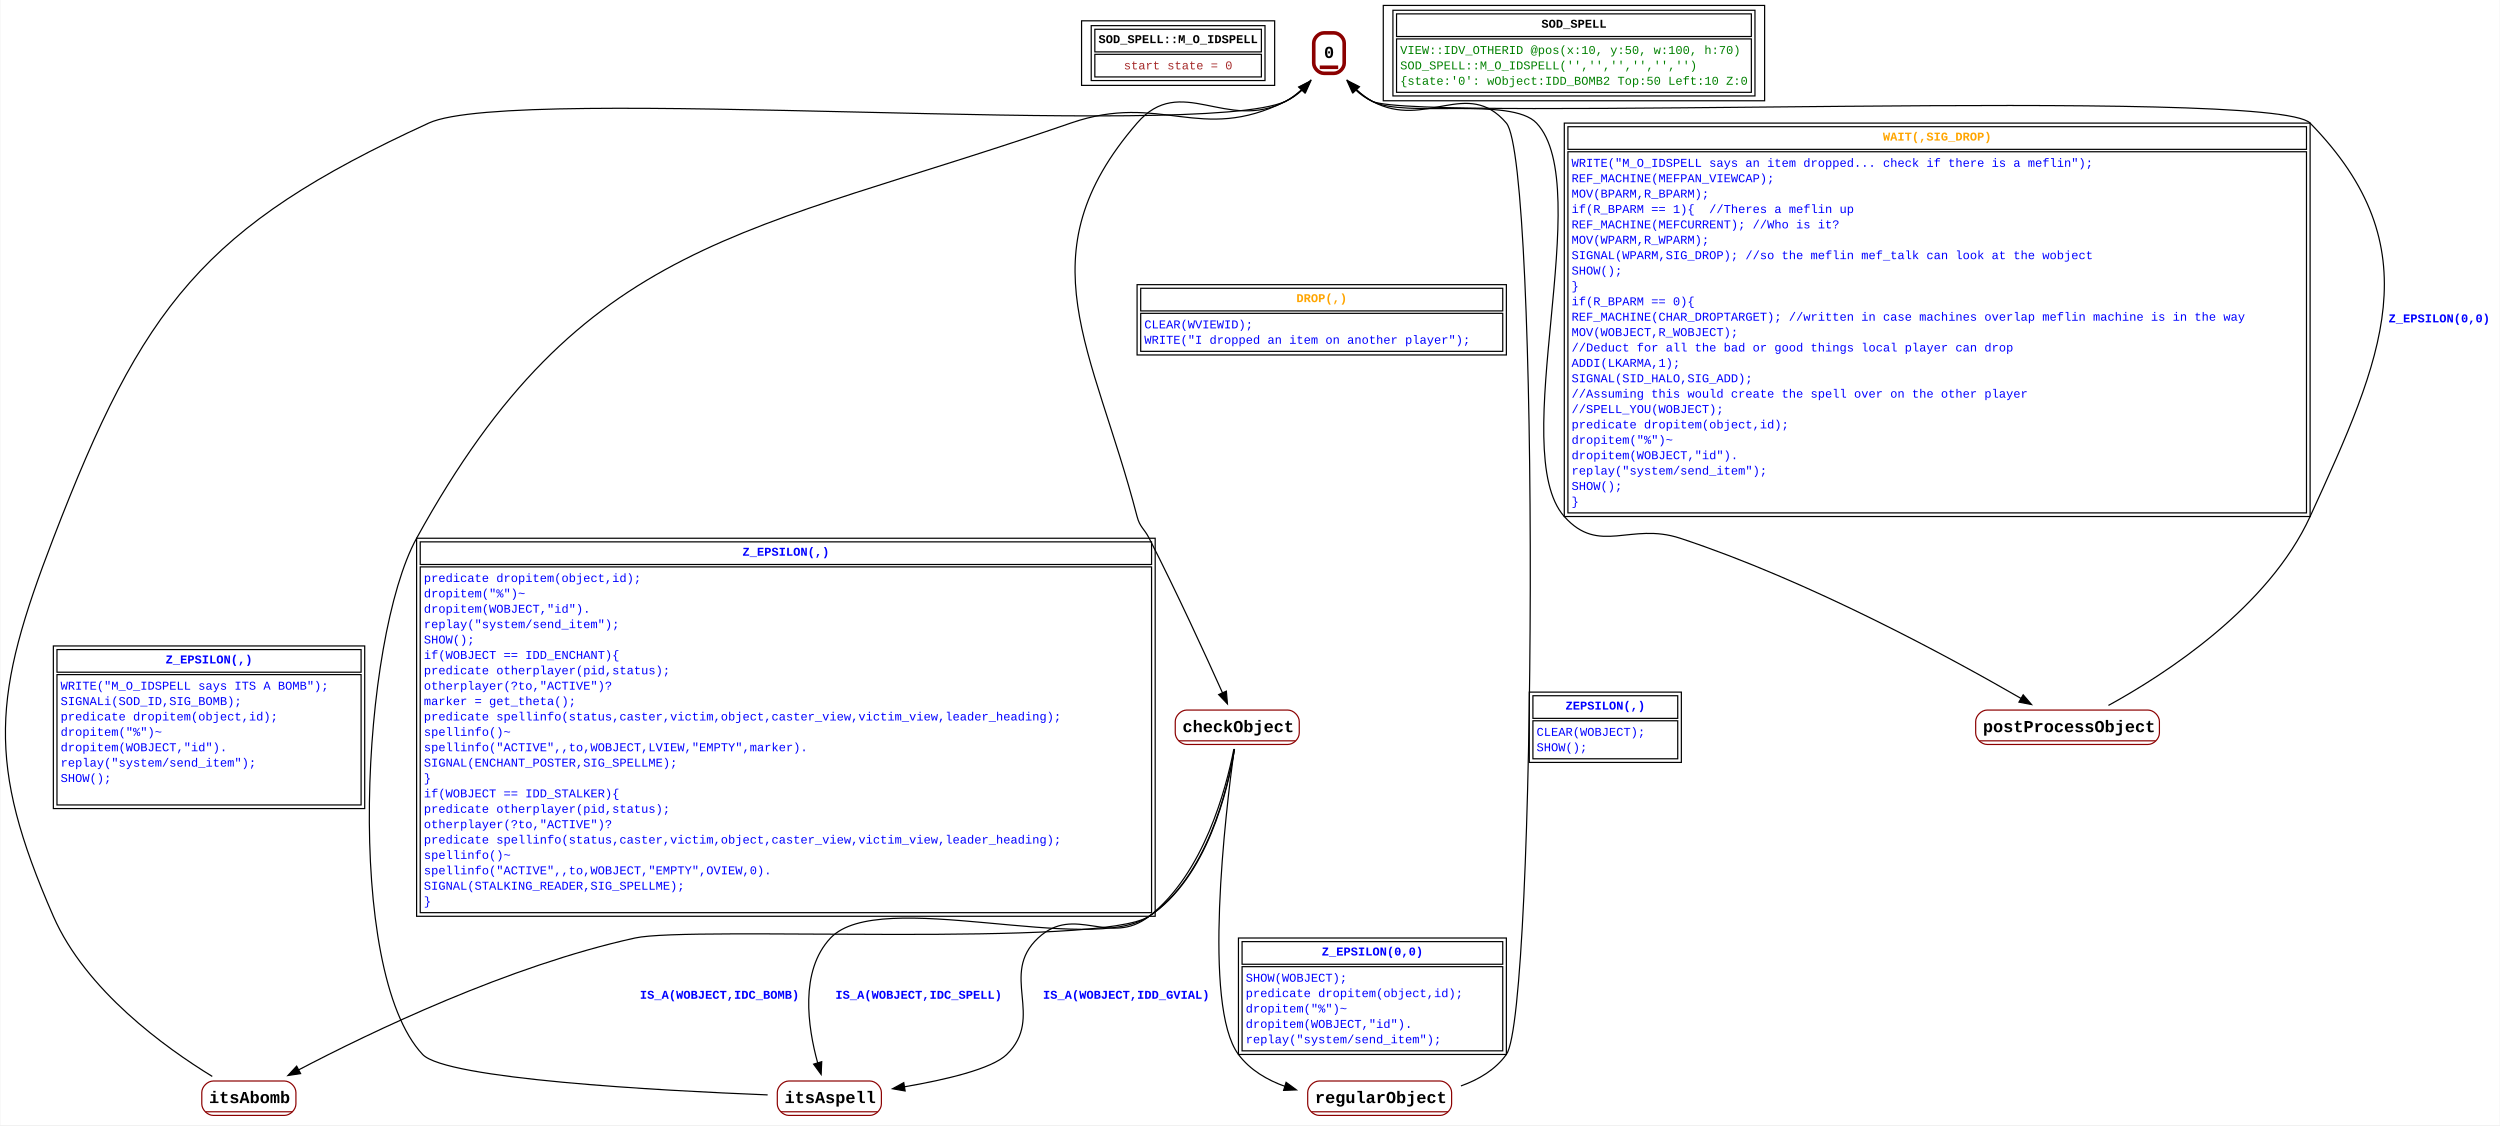
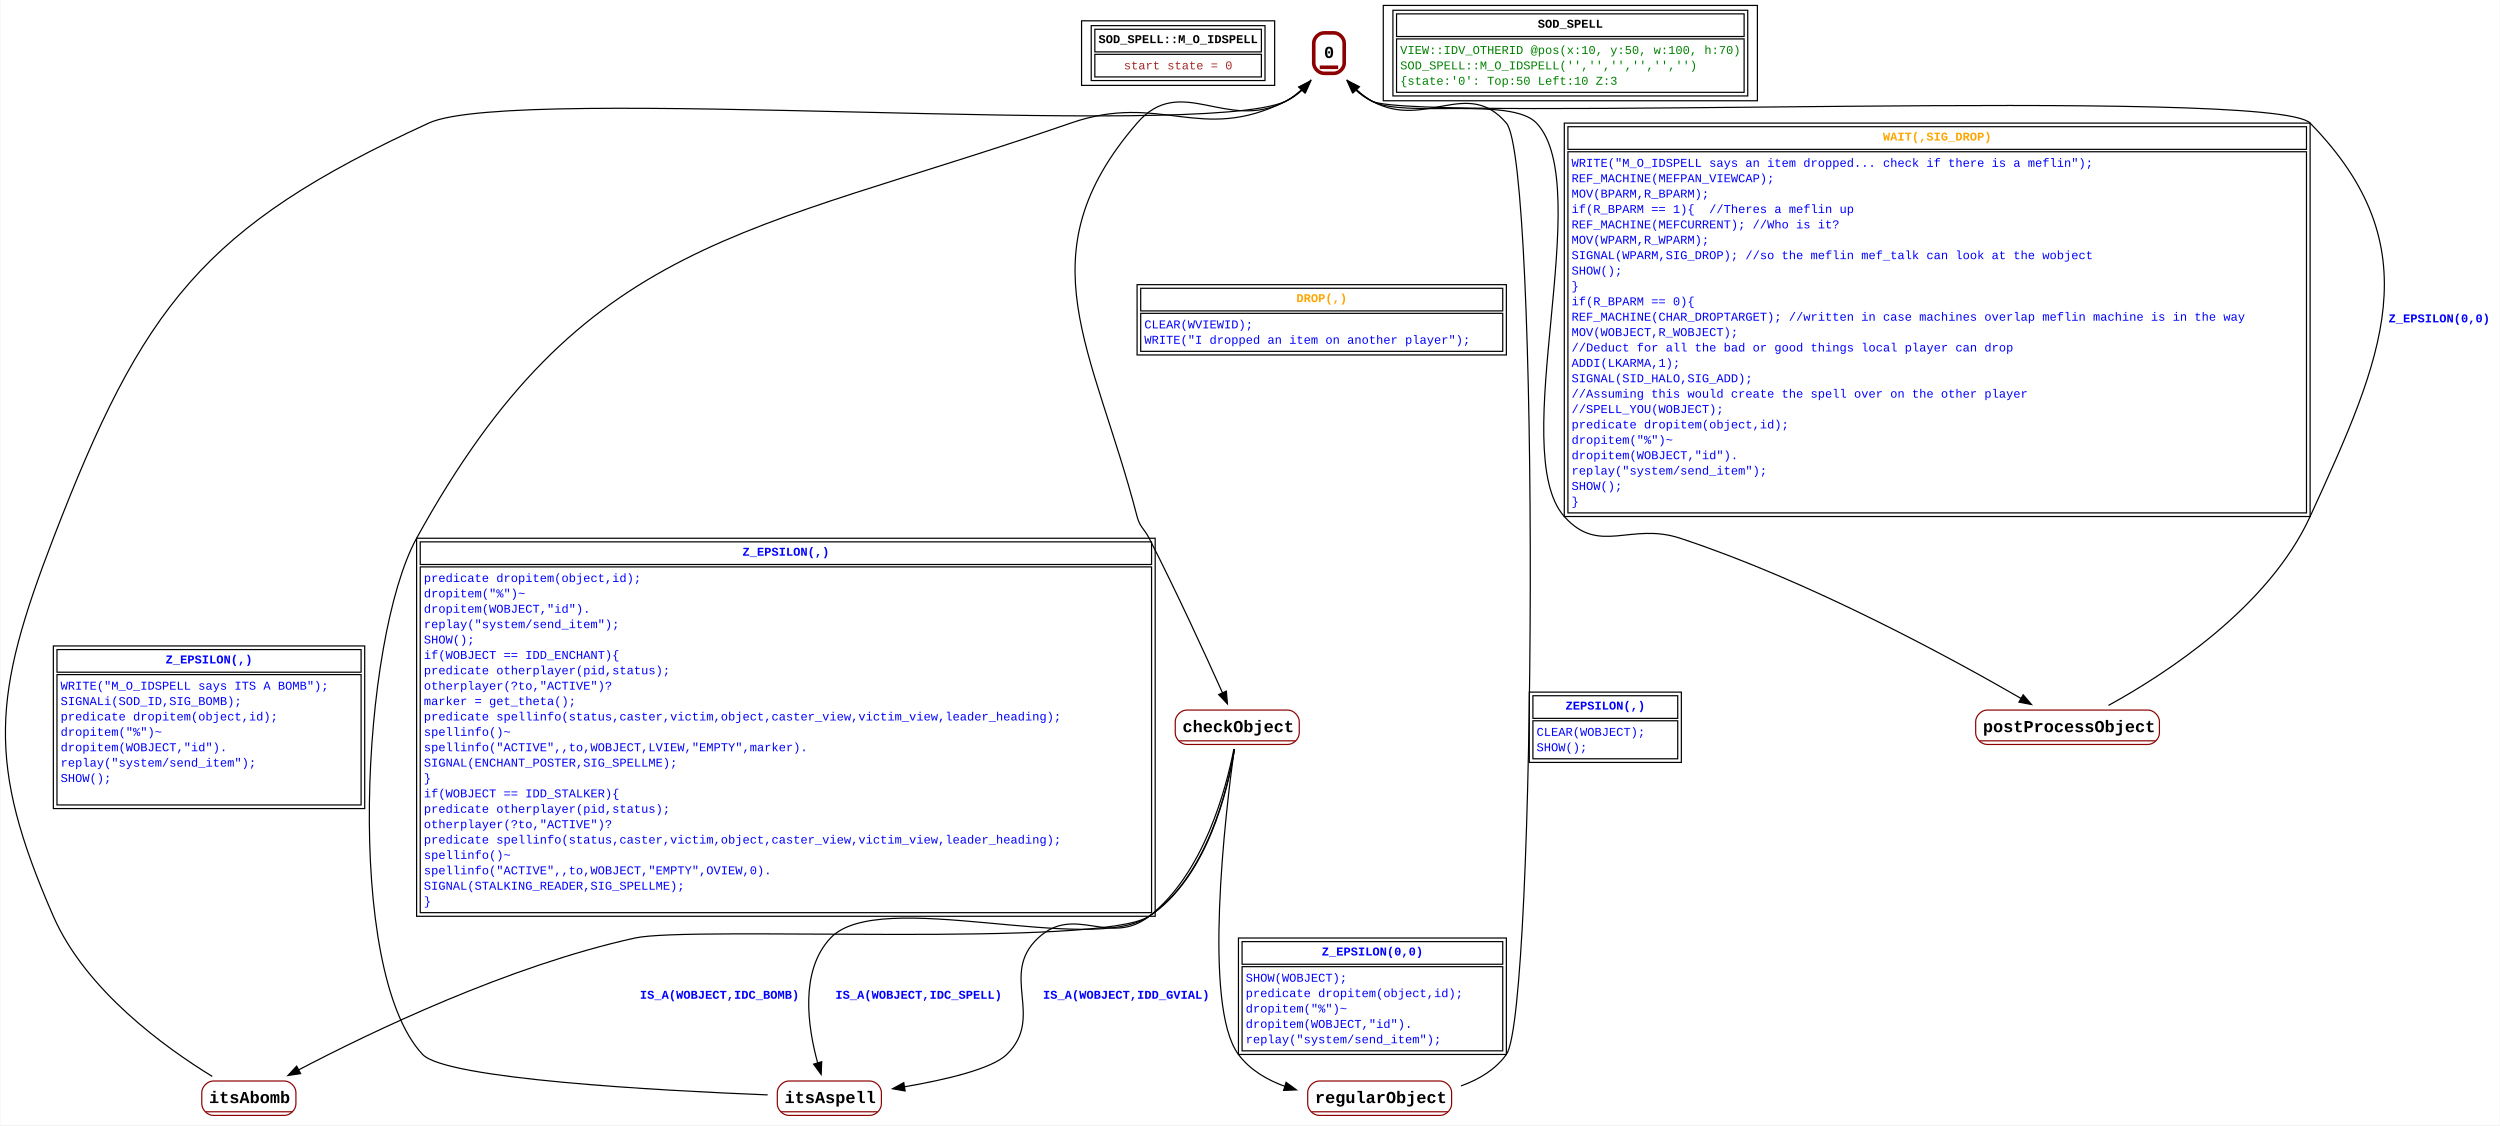
<svg xmlns="http://www.w3.org/2000/svg" width="2071pt" height="932pt" viewBox="0.00 0.00 2070.86 932.25">
  <g id="graph0" class="graph" transform="scale(1 1) rotate(0) translate(4 928.25)">
    <polygon fill="white" stroke="none" points="-4,4 -4,-928.25 2066.86,-928.25 2066.86,4 -4,4" />
    <g id="node1" class="node">
      <polygon fill="none" stroke="black" points="891.86,-857.5 891.86,-911 1051.86,-911 1051.86,-857.5 891.86,-857.5" />
      <polygon fill="none" stroke="black" points="902.86,-885.25 902.86,-904 1040.86,-904 1040.86,-885.25 902.86,-885.25" />
      <text text-anchor="start" x="905.86" y="-892.5" font-family="Courier New" font-weight="bold" font-size="10.00">SOD_SPELL::M_O_IDSPELL</text>
      <polygon fill="none" stroke="black" points="902.86,-864.5 902.86,-883.25 1040.86,-883.25 1040.86,-864.5 902.86,-864.5" />
      <text text-anchor="start" x="926.86" y="-870.75" font-family="Courier New" font-size="10.00" fill="brown">start state = 0</text>
      <polygon fill="none" stroke="black" points="899.86,-861.5 899.86,-907 1043.86,-907 1043.86,-861.5 899.86,-861.5" />
    </g>
    <g id="node2" class="node">
      <polyline fill="none" stroke="darkred" stroke-width="3" points="1089.24,-872.5 1104.49,-872.5" />
      <text text-anchor="start" x="1092.74" y="-880.2" font-family="Courier New" font-weight="bold" font-size="14.00">0</text>
      <path fill="none" stroke="darkred" stroke-width="3" d="M1092.65,-867.5C1092.65,-867.5 1101.07,-867.5 1101.07,-867.5 1105.28,-867.5 1109.49,-871.71 1109.49,-875.92 1109.49,-875.92 1109.49,-892.58 1109.49,-892.58 1109.49,-896.79 1105.28,-901 1101.07,-901 1101.07,-901 1092.65,-901 1092.65,-901 1088.45,-901 1084.24,-896.79 1084.24,-892.58 1084.24,-892.58 1084.24,-875.92 1084.24,-875.92 1084.24,-871.71 1088.45,-867.5 1092.65,-867.5" />
    </g>
    <g id="node3" class="node">
      <polyline fill="none" stroke="darkred" points="972.49,-314.38 1069.24,-314.38" />
      <text text-anchor="start" x="975.49" y="-321.57" font-family="Courier New" font-weight="bold" font-size="14.00">checkObject</text>
      <path fill="none" stroke="darkred" d="M978.99,-311.38C978.99,-311.38 1062.74,-311.38 1062.74,-311.38 1067.49,-311.38 1072.24,-316.12 1072.24,-320.88 1072.24,-320.88 1072.24,-330.38 1072.24,-330.38 1072.24,-335.12 1067.49,-339.88 1062.74,-339.88 1062.74,-339.88 978.99,-339.88 978.99,-339.88 974.24,-339.88 969.49,-335.12 969.49,-330.38 969.49,-330.38 969.49,-320.88 969.49,-320.88 969.49,-316.12 974.24,-311.38 978.99,-311.38" />
    </g>
    <g id="edge1" class="edge">
      <path fill="none" stroke="black" d="M1082.13,-862.24C1076.29,-855.44 1069.01,-848.55 1060.86,-844.25 1011.99,-818.48 973.99,-868.05 937.86,-826.25 843.12,-716.63 901.52,-640.51 937.86,-500.25 940.16,-491.39 943.69,-490.4 947.86,-482.25 970.6,-437.81 994.79,-385 1008.83,-353.73" />
      <polygon fill="black" stroke="black" points="1011.84,-355.56 1012.73,-345 1005.45,-352.7 1011.84,-355.56" />
      <polygon fill="none" stroke="black" points="940.86,-670.62 940.86,-689.38 1240.86,-689.38 1240.86,-670.62 940.86,-670.62" />
      <text text-anchor="start" x="1069.86" y="-677.88" font-family="Courier New" font-weight="bold" font-size="10.00" fill="orange">DROP(,)</text>
      <polygon fill="none" stroke="black" points="940.86,-637.12 940.86,-668.62 1240.86,-668.62 1240.86,-637.12 940.86,-637.12" />
      <text text-anchor="start" x="943.86" y="-656.12" font-family="Courier New" font-size="10.00" fill="blue">    CLEAR(WVIEWID);</text>
      <text text-anchor="start" x="943.86" y="-643.38" font-family="Courier New" font-size="10.00" fill="blue">    WRITE("I dropped an item on another player");</text>
      <polygon fill="none" stroke="black" points="937.86,-634.12 937.86,-692.38 1243.86,-692.38 1243.86,-634.12 937.86,-634.12" />
    </g>
    <g id="node4" class="node">
      <polyline fill="none" stroke="darkred" points="1635.74,-314.38 1781.99,-314.38" />
      <text text-anchor="start" x="1638.74" y="-321.57" font-family="Courier New" font-weight="bold" font-size="14.00">postProcessObject</text>
      <path fill="none" stroke="darkred" d="M1642.24,-311.38C1642.24,-311.38 1775.49,-311.38 1775.49,-311.38 1780.24,-311.38 1784.99,-316.12 1784.99,-320.88 1784.99,-320.88 1784.99,-330.38 1784.99,-330.38 1784.99,-335.12 1780.24,-339.88 1775.49,-339.88 1775.49,-339.88 1642.24,-339.88 1642.24,-339.88 1637.49,-339.88 1632.74,-335.12 1632.74,-330.38 1632.74,-330.38 1632.74,-320.88 1632.74,-320.88 1632.74,-316.12 1637.49,-311.38 1642.24,-311.38" />
    </g>
    <g id="edge2" class="edge">
      <path fill="none" stroke="black" d="M1111.56,-862.18C1117.4,-855.37 1124.68,-848.49 1132.86,-844.25 1159.92,-830.21 1247.97,-848.46 1268.86,-826.25 1318.62,-773.35 1243.54,-554.47 1291.86,-500.25 1320.74,-467.84 1346.63,-495.84 1387.86,-482.25 1494.9,-446.97 1611.96,-383.21 1670.71,-349.29" />
      <polygon fill="black" stroke="black" points="1672.11,-352.52 1679,-344.47 1668.6,-346.47 1672.11,-352.52" />
      <polygon fill="none" stroke="black" points="1294.86,-804.5 1294.86,-823.25 1906.86,-823.25 1906.86,-804.5 1294.86,-804.5" />
      <text text-anchor="start" x="1555.86" y="-811.75" font-family="Courier New" font-weight="bold" font-size="10.00" fill="orange">WAIT(,SIG_DROP)</text>
      <polygon fill="none" stroke="black" points="1294.86,-503.25 1294.86,-802.5 1906.86,-802.5 1906.86,-503.25 1294.86,-503.25" />
      <text text-anchor="start" x="1297.86" y="-790" font-family="Courier New" font-size="10.00" fill="blue">    WRITE("M_O_IDSPELL says an item dropped... check if there is a meflin");</text>
      <text text-anchor="start" x="1297.86" y="-777.25" font-family="Courier New" font-size="10.00" fill="blue">    REF_MACHINE(MEFPAN_VIEWCAP);</text>
      <text text-anchor="start" x="1297.86" y="-764.5" font-family="Courier New" font-size="10.00" fill="blue">    MOV(BPARM,R_BPARM);</text>
      <text text-anchor="start" x="1297.86" y="-751.75" font-family="Courier New" font-size="10.00" fill="blue">    if(R_BPARM == 1){  //Theres a meflin up</text>
      <text text-anchor="start" x="1297.86" y="-739" font-family="Courier New" font-size="10.00" fill="blue">        REF_MACHINE(MEFCURRENT); //Who is it?</text>
      <text text-anchor="start" x="1297.86" y="-726.25" font-family="Courier New" font-size="10.00" fill="blue">        MOV(WPARM,R_WPARM);</text>
      <text text-anchor="start" x="1297.86" y="-713.5" font-family="Courier New" font-size="10.00" fill="blue">        SIGNAL(WPARM,SIG_DROP); //so the meflin mef_talk can look at the wobject</text>
      <text text-anchor="start" x="1297.86" y="-700.75" font-family="Courier New" font-size="10.00" fill="blue">        SHOW();</text>
      <text text-anchor="start" x="1297.86" y="-688" font-family="Courier New" font-size="10.00" fill="blue">    }</text>
      <text text-anchor="start" x="1297.86" y="-675.25" font-family="Courier New" font-size="10.00" fill="blue">   if(R_BPARM == 0){</text>
      <text text-anchor="start" x="1297.86" y="-662.5" font-family="Courier New" font-size="10.00" fill="blue">        REF_MACHINE(CHAR_DROPTARGET); //written in case machines overlap meflin machine is in the way</text>
      <text text-anchor="start" x="1297.86" y="-649.75" font-family="Courier New" font-size="10.00" fill="blue">        MOV(WOBJECT,R_WOBJECT);</text>
      <text text-anchor="start" x="1297.86" y="-637" font-family="Courier New" font-size="10.00" fill="blue">            //Deduct for all the bad or good things local player can drop </text>
      <text text-anchor="start" x="1297.86" y="-624.25" font-family="Courier New" font-size="10.00" fill="blue">                ADDI(LKARMA,1); </text>
      <text text-anchor="start" x="1297.86" y="-611.5" font-family="Courier New" font-size="10.00" fill="blue">                SIGNAL(SID_HALO,SIG_ADD);</text>
      <text text-anchor="start" x="1297.86" y="-598.75" font-family="Courier New" font-size="10.00" fill="blue">        //Assuming this would create the spell over on the other player</text>
      <text text-anchor="start" x="1297.86" y="-586" font-family="Courier New" font-size="10.00" fill="blue">        //SPELL_YOU(WOBJECT);</text>
      <text text-anchor="start" x="1297.86" y="-573.25" font-family="Courier New" font-size="10.00" fill="blue">        predicate dropitem(object,id);</text>
      <text text-anchor="start" x="1297.86" y="-560.5" font-family="Courier New" font-size="10.00" fill="blue">        dropitem("%")~</text>
      <text text-anchor="start" x="1297.86" y="-547.75" font-family="Courier New" font-size="10.00" fill="blue">        dropitem(WOBJECT,"id").</text>
      <text text-anchor="start" x="1297.86" y="-535" font-family="Courier New" font-size="10.00" fill="blue">        replay("system/send_item");</text>
      <text text-anchor="start" x="1297.86" y="-522.25" font-family="Courier New" font-size="10.00" fill="blue">        SHOW();</text>
      <text text-anchor="start" x="1297.86" y="-509.5" font-family="Courier New" font-size="10.00" fill="blue">    } </text>
      <polygon fill="none" stroke="black" points="1291.86,-500.25 1291.86,-826.25 1909.86,-826.25 1909.86,-500.25 1291.86,-500.25" />
    </g>
    <g id="node5" class="node">
      <polyline fill="none" stroke="darkred" points="165.86,-7 237.86,-7" />
      <text text-anchor="start" x="168.86" y="-14.2" font-family="Courier New" font-weight="bold" font-size="14.00">itsAbomb</text>
      <path fill="none" stroke="darkred" d="M172.36,-4C172.36,-4 231.36,-4 231.36,-4 236.11,-4 240.86,-8.75 240.86,-13.5 240.86,-13.5 240.86,-23 240.86,-23 240.86,-27.75 236.11,-32.5 231.36,-32.5 231.36,-32.5 172.36,-32.5 172.36,-32.5 167.61,-32.5 162.86,-27.75 162.86,-23 162.86,-23 162.86,-13.5 162.86,-13.5 162.86,-8.75 167.61,-4 172.36,-4" />
    </g>
    <g id="edge3" class="edge">
      <path fill="none" stroke="black" d="M1018.61,-307.56C1013.22,-274.29 996.18,-201.16 947.86,-169 908.42,-142.75 568.13,-161.17 521.86,-151 416.96,-127.94 302.53,-72.84 243.02,-41.69" />
      <polygon fill="black" stroke="black" points="244.73,-38.64 234.25,-37.06 241.46,-44.83 244.73,-38.64" />
      <text text-anchor="start" x="525.86" y="-100.62" font-family="Courier New" font-weight="bold" font-size="10.00" fill="blue">IS_A(WOBJECT,IDC_BOMB)</text>
    </g>
    <g id="node6" class="node">
      <polyline fill="none" stroke="darkred" points="642.74,-7 722.99,-7" />
      <text text-anchor="start" x="645.74" y="-14.2" font-family="Courier New" font-weight="bold" font-size="14.00">itsAspell</text>
      <path fill="none" stroke="darkred" d="M649.24,-4C649.24,-4 716.49,-4 716.49,-4 721.24,-4 725.99,-8.75 725.99,-13.5 725.99,-13.5 725.99,-23 725.99,-23 725.99,-27.75 721.24,-32.5 716.49,-32.5 716.49,-32.5 649.24,-32.5 649.24,-32.5 644.49,-32.5 639.74,-27.75 639.74,-23 639.74,-23 639.74,-13.5 639.74,-13.5 639.74,-8.75 644.49,-4 649.24,-4" />
    </g>
    <g id="edge4" class="edge">
      <path fill="none" stroke="black" d="M1018.5,-307.42C1012.93,-274.21 995.64,-201.7 947.86,-169 899.33,-135.79 724.17,-193.82 683.86,-151 658.12,-123.65 664.99,-77.18 673.23,-47.37" />
      <polygon fill="black" stroke="black" points="676.54,-48.5 676.07,-37.92 669.84,-46.48 676.54,-48.5" />
      <text text-anchor="start" x="687.86" y="-100.62" font-family="Courier New" font-weight="bold" font-size="10.00" fill="blue">IS_A(WOBJECT,IDC_SPELL)</text>
    </g>
    <g id="edge5" class="edge">
      <path fill="none" stroke="black" d="M1018.02,-307.43C1011.7,-274.89 993.27,-204.44 947.86,-169 915.02,-143.37 886.34,-179.41 855.86,-151 823.37,-120.71 861.7,-85.47 829.86,-54.5 817.51,-42.49 779.16,-33.53 744.74,-27.64" />
      <polygon fill="black" stroke="black" points="745.66,-24.25 735.23,-26.09 744.53,-31.16 745.66,-24.25" />
      <text text-anchor="start" x="859.86" y="-100.62" font-family="Courier New" font-weight="bold" font-size="10.00" fill="blue">IS_A(WOBJECT,IDD_GVIAL)</text>
    </g>
    <g id="node7" class="node">
      <polyline fill="none" stroke="darkred" points="1082.24,-7 1195.49,-7" />
      <text text-anchor="start" x="1085.24" y="-14.2" font-family="Courier New" font-weight="bold" font-size="14.00">regularObject</text>
      <path fill="none" stroke="darkred" d="M1088.74,-4C1088.74,-4 1188.99,-4 1188.99,-4 1193.74,-4 1198.49,-8.75 1198.49,-13.5 1198.49,-13.5 1198.49,-23 1198.49,-23 1198.49,-27.75 1193.74,-32.5 1188.99,-32.5 1188.99,-32.5 1088.74,-32.5 1088.74,-32.5 1083.99,-32.5 1079.24,-27.75 1079.24,-23 1079.24,-23 1079.24,-13.5 1079.24,-13.5 1079.24,-8.75 1083.99,-4 1088.74,-4" />
    </g>
    <g id="edge6" class="edge">
      <path fill="none" stroke="black" d="M1018.41,-307.71C1011.14,-254.95 992,-94.53 1021.86,-54.5 1031.45,-41.65 1045.57,-33.32 1060.71,-27.95" />
      <polygon fill="black" stroke="black" points="1061.34,-31.42 1069.87,-25.14 1059.28,-24.73 1061.34,-31.42" />
      <polygon fill="none" stroke="black" points="1024.86,-129.25 1024.86,-148 1240.86,-148 1240.86,-129.25 1024.86,-129.25" />
      <text text-anchor="start" x="1090.86" y="-136.5" font-family="Courier New" font-weight="bold" font-size="10.00" fill="blue">Z_EPSILON(0,0)</text>
      <polygon fill="none" stroke="black" points="1024.86,-57.5 1024.86,-127.25 1240.86,-127.25 1240.86,-57.5 1024.86,-57.5" />
      <text text-anchor="start" x="1027.86" y="-114.75" font-family="Courier New" font-size="10.00" fill="blue">    SHOW(WOBJECT);</text>
      <text text-anchor="start" x="1027.86" y="-102" font-family="Courier New" font-size="10.00" fill="blue">     predicate dropitem(object,id);</text>
      <text text-anchor="start" x="1027.86" y="-89.25" font-family="Courier New" font-size="10.00" fill="blue">        dropitem("%")~</text>
      <text text-anchor="start" x="1027.86" y="-76.5" font-family="Courier New" font-size="10.00" fill="blue">        dropitem(WOBJECT,"id").</text>
      <text text-anchor="start" x="1027.86" y="-63.75" font-family="Courier New" font-size="10.00" fill="blue">        replay("system/send_item");</text>
      <polygon fill="none" stroke="black" points="1021.86,-54.5 1021.86,-151 1243.86,-151 1243.86,-54.5 1021.86,-54.5" />
    </g>
    <g id="edge9" class="edge">
      <path fill="none" stroke="black" d="M1742.75,-343.71C1790.46,-369.91 1875.42,-424.99 1909.86,-500.25 1970.15,-632 2011.12,-722.62 1909.86,-826.25 1879.69,-857.13 1172.21,-826.48 1132.86,-844.25 1127.78,-846.55 1123.08,-849.94 1118.88,-853.78" />
      <polygon fill="black" stroke="black" points="1116.37,-851.34 1112.02,-860.99 1121.44,-856.16 1116.37,-851.34" />
      <text text-anchor="start" x="1974.86" y="-661.12" font-family="Courier New" font-weight="bold" font-size="10.00" fill="blue">Z_EPSILON(0,0)</text>
    </g>
    <g id="edge7" class="edge">
      <path fill="none" stroke="black" d="M171.54,-36.3C132.56,-60.16 66.72,-107.59 39.86,-169 -15.93,-296.55 -10.16,-352.33 39.86,-482.25 113.92,-674.59 163.56,-740.23 350.86,-826.25 422.57,-859.19 988.98,-811.69 1060.86,-844.25 1065.95,-846.55 1070.64,-849.95 1074.84,-853.79" />
      <polygon fill="black" stroke="black" points="1072.27,-856.17 1081.7,-861 1077.35,-851.35 1072.27,-856.17" />
      <polygon fill="none" stroke="black" points="42.86,-371.25 42.86,-390 294.86,-390 294.86,-371.25 42.86,-371.25" />
      <text text-anchor="start" x="132.86" y="-378.5" font-family="Courier New" font-weight="bold" font-size="10.00" fill="blue">Z_EPSILON(,)</text>
      <polygon fill="none" stroke="black" points="42.86,-261.25 42.86,-369.25 294.86,-369.25 294.86,-261.25 42.86,-261.25" />
      <text text-anchor="start" x="45.86" y="-356.75" font-family="Courier New" font-size="10.00" fill="blue">    WRITE("M_O_IDSPELL says ITS A BOMB");</text>
      <text text-anchor="start" x="45.86" y="-344" font-family="Courier New" font-size="10.00" fill="blue">    SIGNALi(SOD_ID,SIG_BOMB);</text>
      <text text-anchor="start" x="45.86" y="-331.25" font-family="Courier New" font-size="10.00" fill="blue">     predicate dropitem(object,id);</text>
      <text text-anchor="start" x="45.86" y="-318.5" font-family="Courier New" font-size="10.00" fill="blue">        dropitem("%")~</text>
      <text text-anchor="start" x="45.86" y="-305.75" font-family="Courier New" font-size="10.00" fill="blue">        dropitem(WOBJECT,"id").</text>
      <text text-anchor="start" x="45.86" y="-293" font-family="Courier New" font-size="10.00" fill="blue">        replay("system/send_item");</text>
      <text text-anchor="start" x="45.86" y="-280.25" font-family="Courier New" font-size="10.00" fill="blue">        SHOW();</text>
      <text text-anchor="start" x="45.86" y="-267.5" font-family="Courier New" font-size="10.00" fill="blue">    </text>
      <polygon fill="none" stroke="black" points="39.86,-258.25 39.86,-393 297.86,-393 297.86,-258.25 39.86,-258.25" />
    </g>
    <g id="edge8" class="edge">
      <path fill="none" stroke="black" d="M631.74,-20.99C542.3,-24.54 365.06,-34.1 345.86,-54.5 280.71,-123.72 295.07,-398.95 340.86,-482.25 478.31,-732.27 613.24,-732.95 882.86,-826.25 958,-852.25 989.72,-808.73 1060.86,-844.25 1065.76,-846.69 1070.32,-850.1 1074.44,-853.9" />
      <polygon fill="black" stroke="black" points="1071.74,-856.14 1081.19,-860.95 1076.8,-851.3 1071.74,-856.14" />
      <polygon fill="none" stroke="black" points="343.86,-460.5 343.86,-479.25 949.86,-479.25 949.86,-460.5 343.86,-460.5" />
      <text text-anchor="start" x="610.86" y="-467.75" font-family="Courier New" font-weight="bold" font-size="10.00" fill="blue">Z_EPSILON(,)</text>
      <polygon fill="none" stroke="black" points="343.86,-172 343.86,-458.5 949.86,-458.5 949.86,-172 343.86,-172" />
      <text text-anchor="start" x="346.86" y="-446" font-family="Courier New" font-size="10.00" fill="blue">    predicate dropitem(object,id);</text>
      <text text-anchor="start" x="346.86" y="-433.25" font-family="Courier New" font-size="10.00" fill="blue">        dropitem("%")~</text>
      <text text-anchor="start" x="346.86" y="-420.5" font-family="Courier New" font-size="10.00" fill="blue">        dropitem(WOBJECT,"id").</text>
      <text text-anchor="start" x="346.86" y="-407.75" font-family="Courier New" font-size="10.00" fill="blue">        replay("system/send_item");</text>
      <text text-anchor="start" x="346.86" y="-395" font-family="Courier New" font-size="10.00" fill="blue">        SHOW();</text>
      <text text-anchor="start" x="346.86" y="-382.25" font-family="Courier New" font-size="10.00" fill="blue">        if(WOBJECT == IDD_ENCHANT){</text>
      <text text-anchor="start" x="346.86" y="-369.5" font-family="Courier New" font-size="10.00" fill="blue">            predicate otherplayer(pid,status);</text>
      <text text-anchor="start" x="346.86" y="-356.75" font-family="Courier New" font-size="10.00" fill="blue">            otherplayer(?to,"ACTIVE")?</text>
      <text text-anchor="start" x="346.86" y="-344" font-family="Courier New" font-size="10.00" fill="blue">            marker = get_theta(); </text>
      <text text-anchor="start" x="346.86" y="-331.25" font-family="Courier New" font-size="10.00" fill="blue">            predicate spellinfo(status,caster,victim,object,caster_view,victim_view,leader_heading);</text>
      <text text-anchor="start" x="346.86" y="-318.5" font-family="Courier New" font-size="10.00" fill="blue">            spellinfo()~</text>
      <text text-anchor="start" x="346.86" y="-305.75" font-family="Courier New" font-size="10.00" fill="blue">            spellinfo("ACTIVE",,to,WOBJECT,LVIEW,"EMPTY",marker).</text>
      <text text-anchor="start" x="346.86" y="-293" font-family="Courier New" font-size="10.00" fill="blue">            SIGNAL(ENCHANT_POSTER,SIG_SPELLME);</text>
      <text text-anchor="start" x="346.86" y="-280.25" font-family="Courier New" font-size="10.00" fill="blue">        }</text>
      <text text-anchor="start" x="346.86" y="-267.5" font-family="Courier New" font-size="10.00" fill="blue">        if(WOBJECT == IDD_STALKER){</text>
      <text text-anchor="start" x="346.86" y="-254.75" font-family="Courier New" font-size="10.00" fill="blue">            predicate otherplayer(pid,status);</text>
      <text text-anchor="start" x="346.86" y="-242" font-family="Courier New" font-size="10.00" fill="blue">            otherplayer(?to,"ACTIVE")?</text>
      <text text-anchor="start" x="346.86" y="-229.25" font-family="Courier New" font-size="10.00" fill="blue">            predicate spellinfo(status,caster,victim,object,caster_view,victim_view,leader_heading);</text>
      <text text-anchor="start" x="346.86" y="-216.5" font-family="Courier New" font-size="10.00" fill="blue">            spellinfo()~</text>
      <text text-anchor="start" x="346.86" y="-203.75" font-family="Courier New" font-size="10.00" fill="blue">            spellinfo("ACTIVE",,to,WOBJECT,"EMPTY",OVIEW,0).</text>
      <text text-anchor="start" x="346.86" y="-191" font-family="Courier New" font-size="10.00" fill="blue">            SIGNAL(STALKING_READER,SIG_SPELLME);</text>
      <text text-anchor="start" x="346.86" y="-178.25" font-family="Courier New" font-size="10.00" fill="blue">        }</text>
      <polygon fill="none" stroke="black" points="340.86,-169 340.86,-482.25 952.86,-482.25 952.86,-169 340.86,-169" />
    </g>
    <g id="edge10" class="edge">
      <path fill="none" stroke="black" d="M1206.23,-28.42C1220.92,-33.68 1234.77,-41.85 1243.86,-54.5 1268.89,-89.31 1271.65,-793.6 1243.86,-826.25 1211.47,-864.31 1176.89,-820.59 1132.86,-844.25 1128.04,-846.84 1123.52,-850.33 1119.42,-854.15" />
      <polygon fill="black" stroke="black" points="1117.05,-851.57 1112.68,-861.22 1122.11,-856.4 1117.05,-851.57" />
      <polygon fill="none" stroke="black" points="1265.86,-333 1265.86,-351.75 1385.86,-351.75 1385.86,-333 1265.86,-333" />
      <text text-anchor="start" x="1292.86" y="-340.25" font-family="Courier New" font-weight="bold" font-size="10.00" fill="blue">ZEPSILON(,)</text>
      <polygon fill="none" stroke="black" points="1265.86,-299.5 1265.86,-331 1385.86,-331 1385.86,-299.5 1265.86,-299.5" />
      <text text-anchor="start" x="1268.86" y="-318.5" font-family="Courier New" font-size="10.00" fill="blue">    CLEAR(WOBJECT);</text>
      <text text-anchor="start" x="1268.86" y="-305.75" font-family="Courier New" font-size="10.00" fill="blue">    SHOW();</text>
      <polygon fill="none" stroke="black" points="1262.86,-296.5 1262.86,-354.75 1388.86,-354.75 1388.86,-296.5 1262.86,-296.5" />
    </g>
    <g id="node8" class="node">
-       <polygon fill="none" stroke="black" points="1141.86,-844.75 1141.86,-923.75 1457.86,-923.75 1457.86,-844.75 1141.86,-844.75" />
-       <polygon fill="none" stroke="black" points="1152.86,-898 1152.86,-916.75 1446.86,-916.75 1446.86,-898 1152.86,-898" />
-       <text text-anchor="start" x="1272.86" y="-905.25" font-family="Courier New" font-weight="bold" font-size="10.00">SOD_SPELL</text>
-       <polygon fill="none" stroke="black" points="1152.86,-851.75 1152.86,-896 1446.86,-896 1446.86,-851.75 1152.86,-851.75" />
+       <polygon fill="none" stroke="black" points="1141.86,-844.75 1141.86,-923.75 1451.86,-923.75 1451.86,-844.75 1141.86,-844.75" />
+       <polygon fill="none" stroke="black" points="1152.86,-898 1152.86,-916.75 1440.86,-916.75 1440.86,-898 1152.86,-898" />
+       <text text-anchor="start" x="1269.86" y="-905.25" font-family="Courier New" font-weight="bold" font-size="10.00">SOD_SPELL</text>
+       <polygon fill="none" stroke="black" points="1152.86,-851.75 1152.86,-896 1440.86,-896 1440.86,-851.75 1152.86,-851.75" />
      <text text-anchor="start" x="1155.86" y="-883.5" font-family="Courier New" font-size="10.00" fill="green">VIEW::IDV_OTHERID @pos(x:10, y:50, w:100, h:70)</text>
      <text text-anchor="start" x="1155.86" y="-870.75" font-family="Courier New" font-size="10.00" fill="green">SOD_SPELL::M_O_IDSPELL('','','','','','')</text>
-       <text text-anchor="start" x="1155.86" y="-858" font-family="Courier New" font-size="10.00" fill="green">{state:'0': wObject:IDD_BOMB2 Top:50 Left:10 Z:0</text>
-       <polygon fill="none" stroke="black" points="1149.86,-848.75 1149.86,-919.75 1449.86,-919.75 1449.86,-848.75 1149.86,-848.75" />
+       <text text-anchor="start" x="1155.86" y="-858" font-family="Courier New" font-size="10.00" fill="green">{state:'0': Top:50 Left:10 Z:3</text>
+       <polygon fill="none" stroke="black" points="1149.86,-848.75 1149.86,-919.75 1443.86,-919.75 1443.86,-848.75 1149.86,-848.75" />
    </g>
  </g>
</svg>
